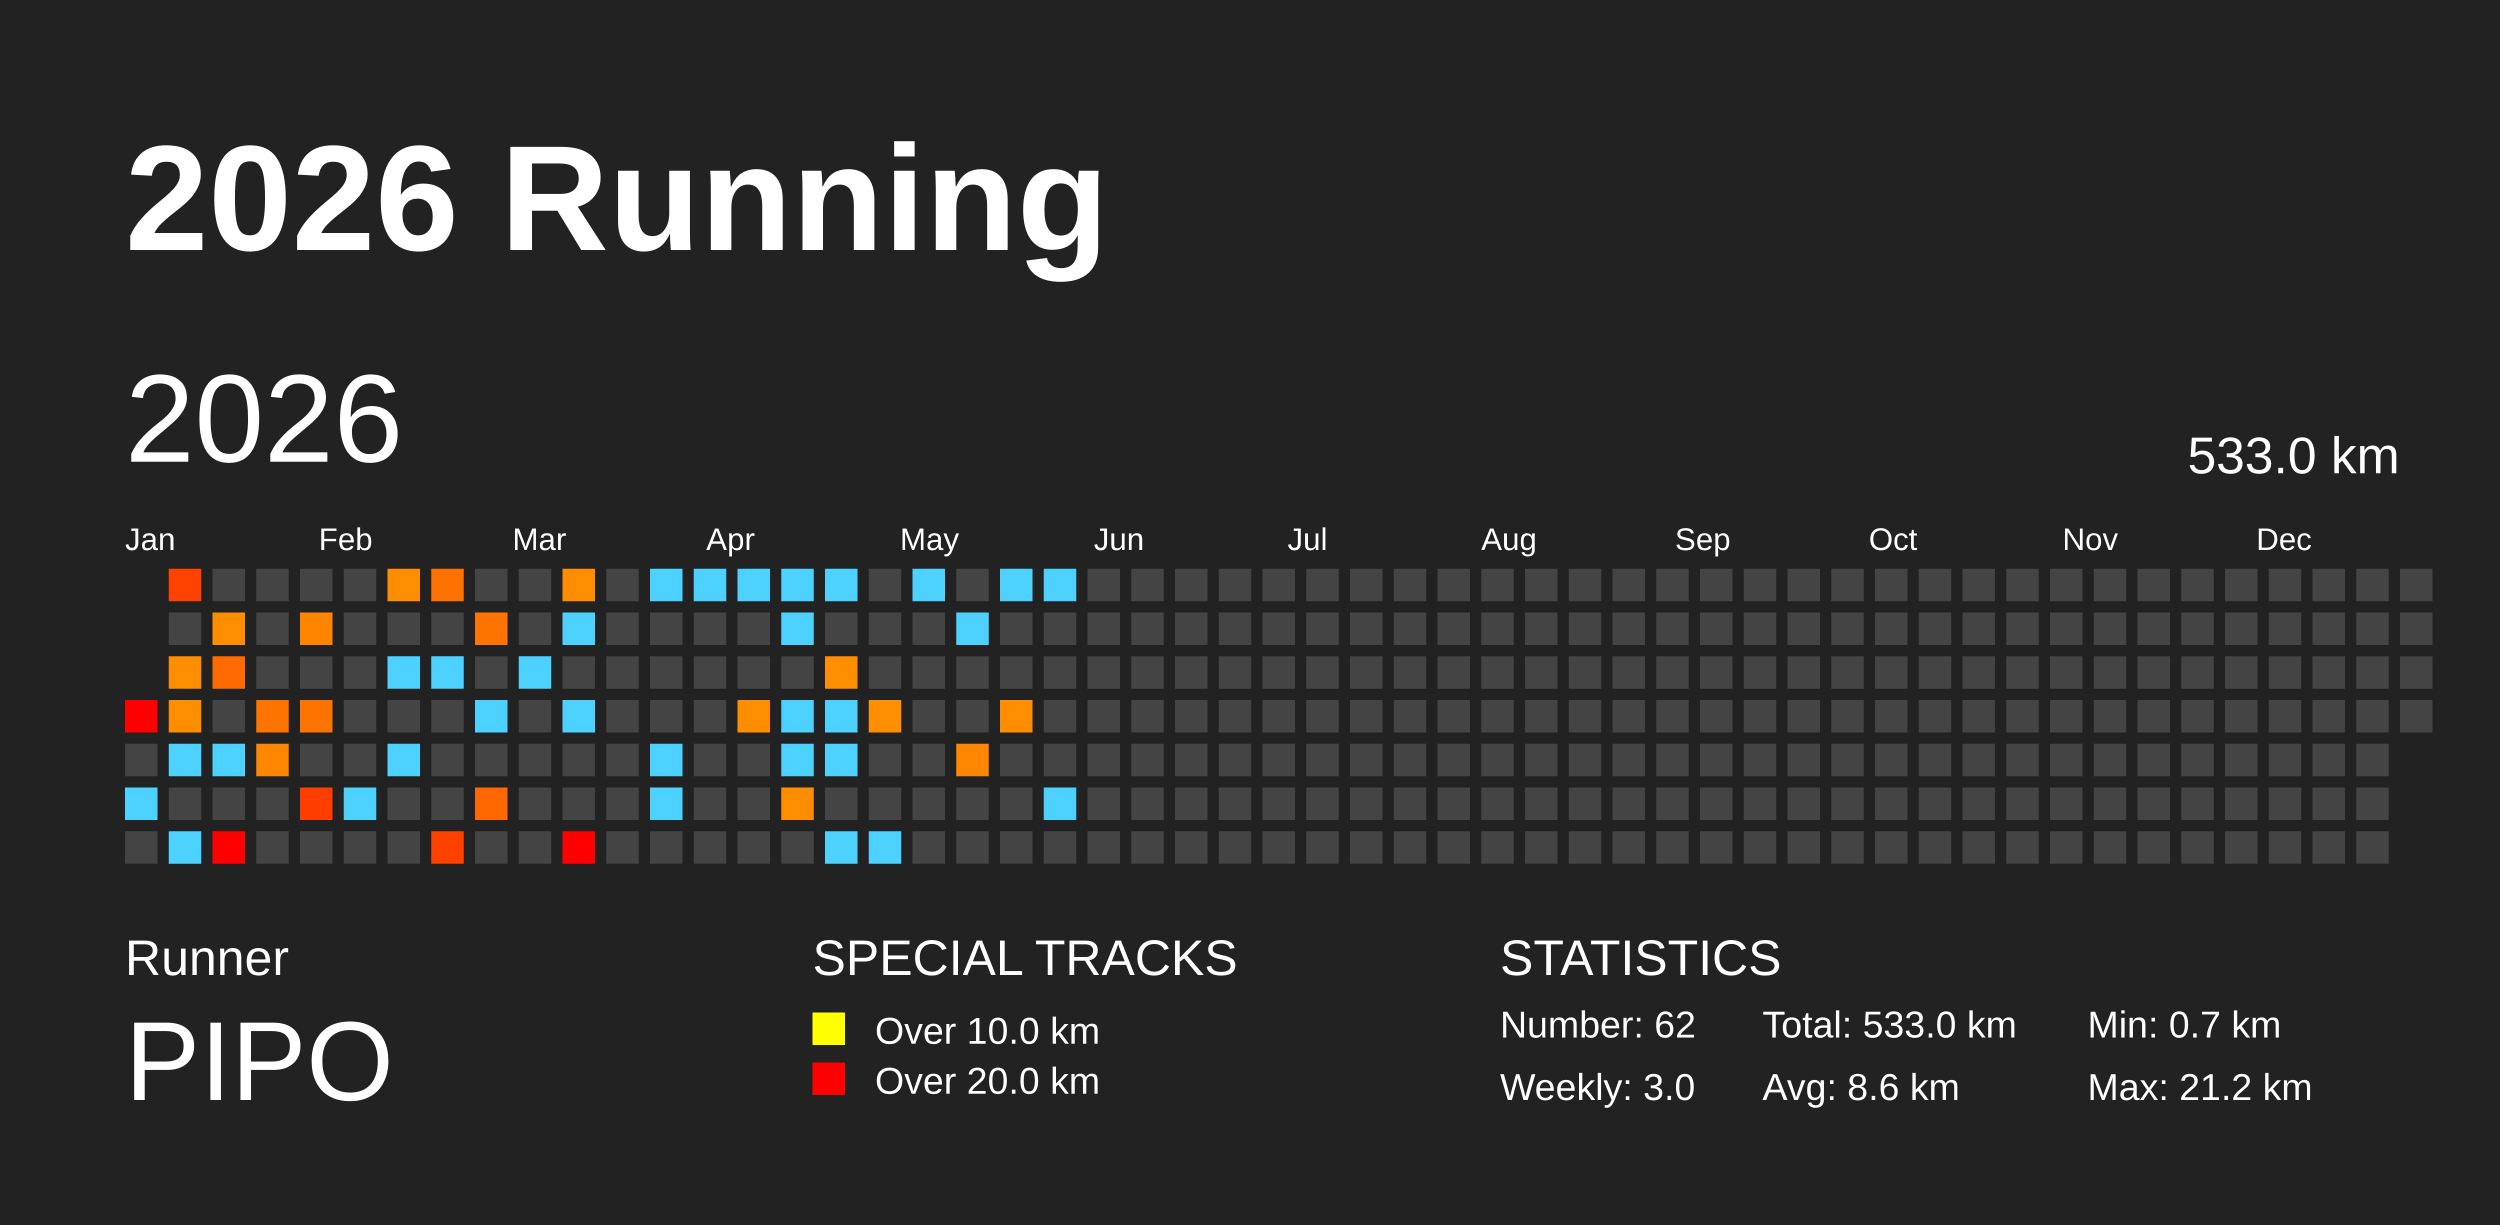
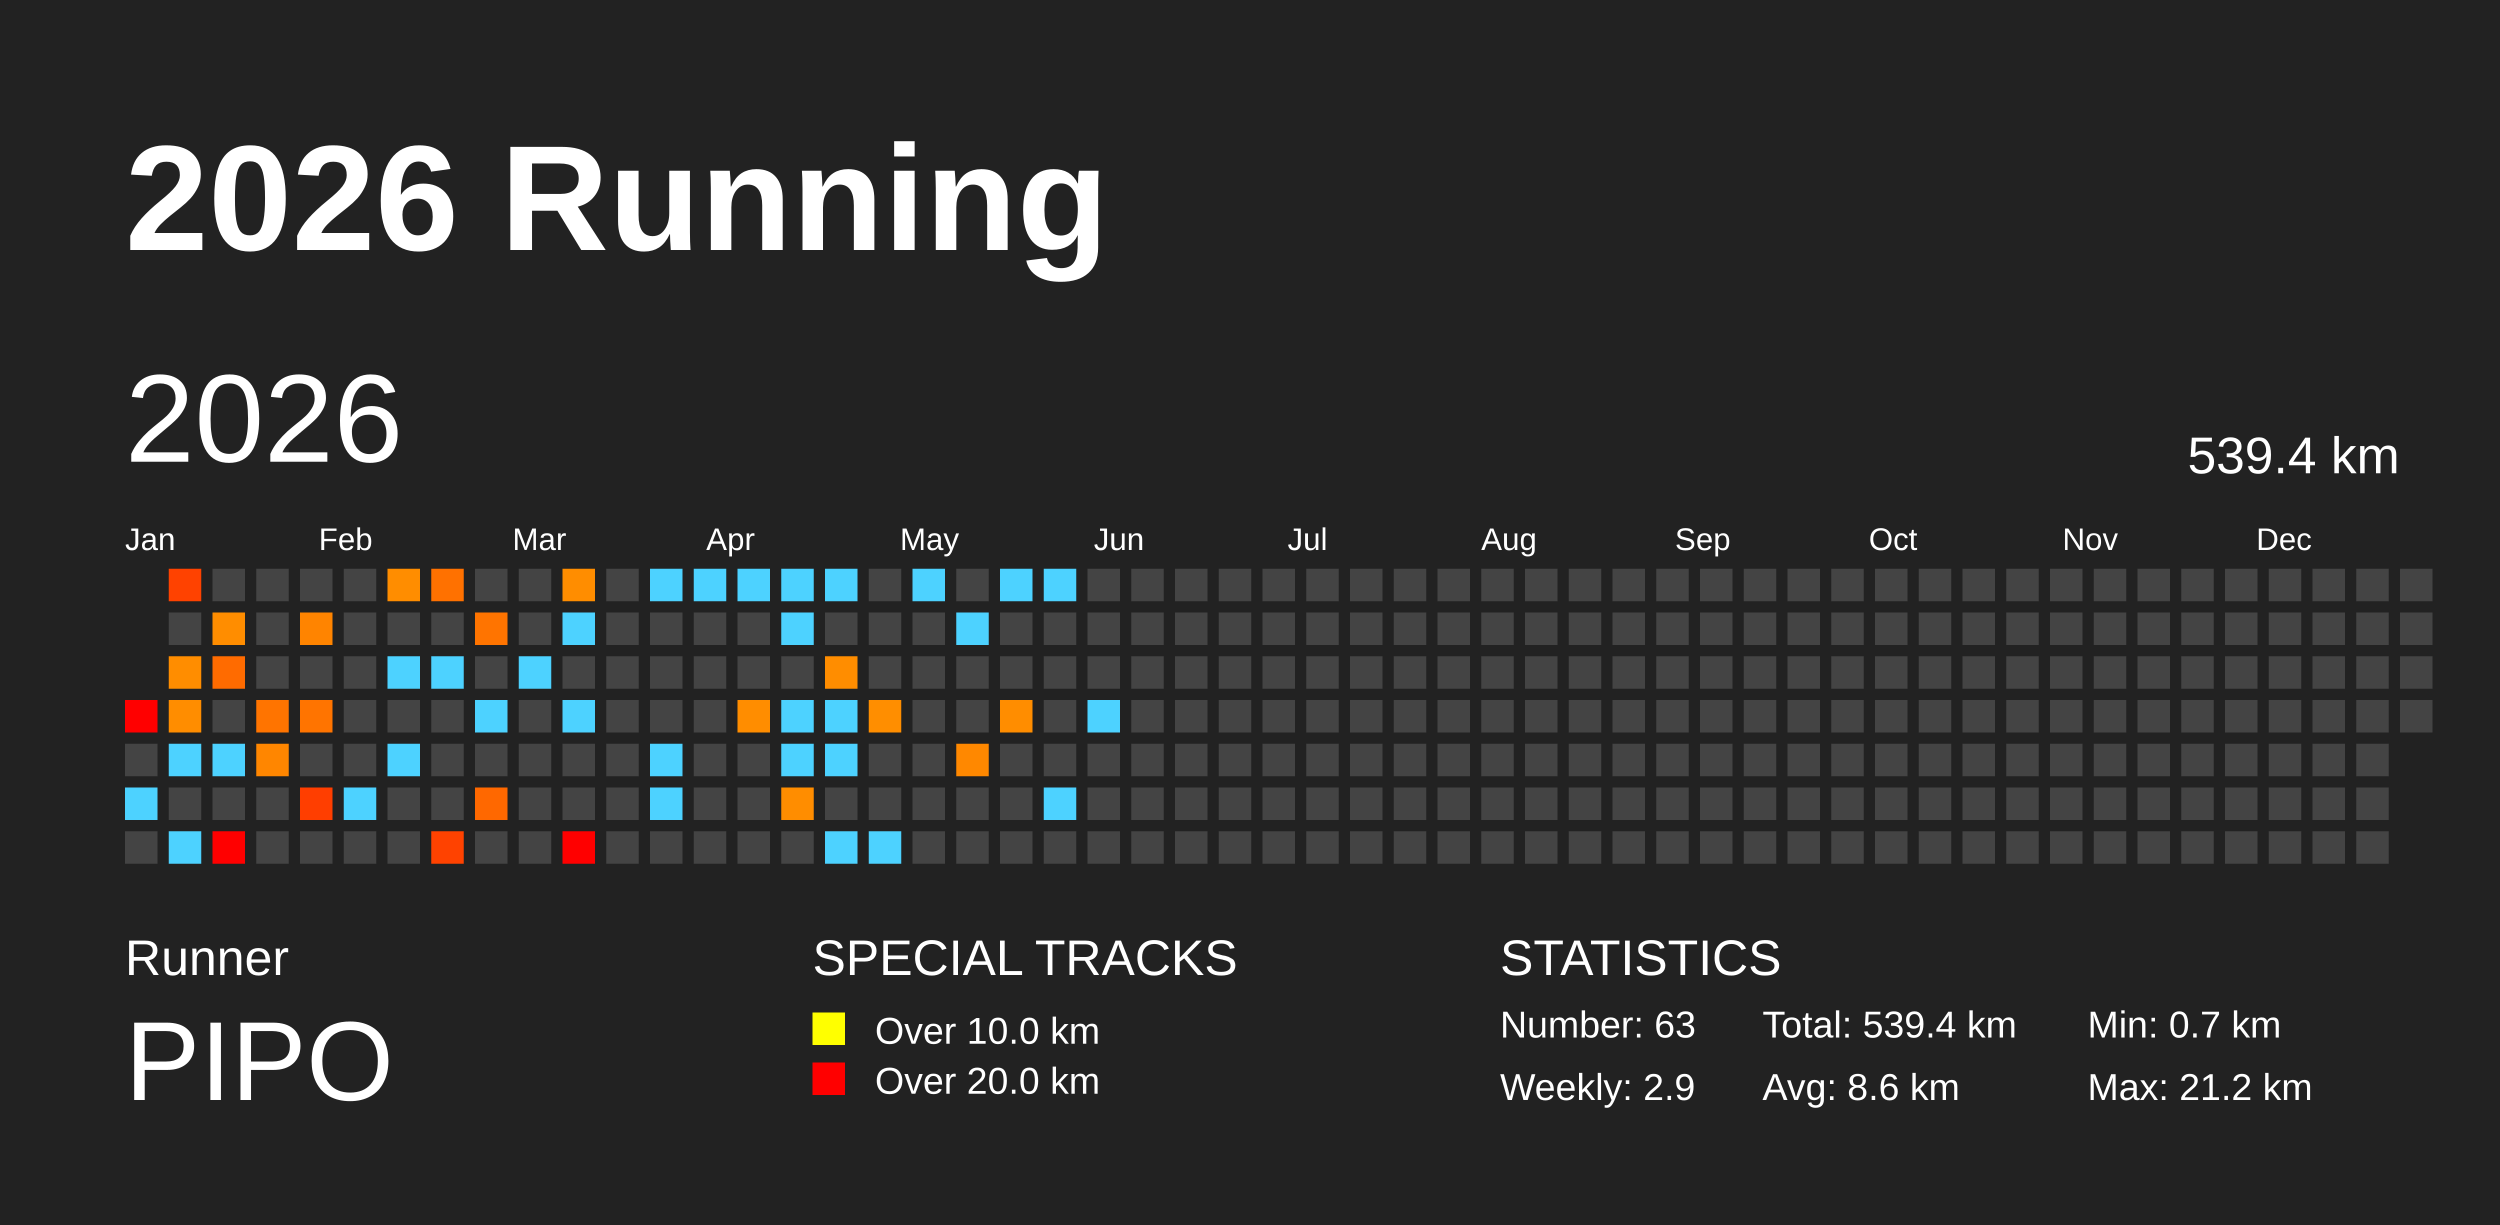
<svg xmlns="http://www.w3.org/2000/svg" baseProfile="full" height="98mm" version="1.1" viewBox="0,0,200,98" width="200mm">
  <defs />
  <rect fill="#222222" height="98" width="200" x="0" y="0" />
  <text fill="#FFFFFF" style="font-size:12px; font-family:Arial; font-weight:bold;" x="10" y="20">2026 Running</text>
  <text fill="#FFFFFF" style="font-size:4px; font-family:Arial" x="10" y="78">Runner</text>
  <text fill="#FFFFFF" style="font-size:9px; font-family:Arial" x="10" y="88">PIPO</text>
  <text fill="#FFFFFF" style="font-size:4px; font-family:Arial" x="65" y="78">SPECIAL TRACKS</text>
  <rect fill="yellow" height="2.6" width="2.6" x="65" y="81" />
  <text fill="#FFFFFF" style="font-size:3px; font-family:Arial" x="70" y="83.5">Over 10.0 km</text>
  <rect fill="red" height="2.6" width="2.6" x="65" y="85" />
  <text fill="#FFFFFF" style="font-size:3px; font-family:Arial" x="70" y="87.5">Over 20.0 km</text>
  <text fill="#FFFFFF" style="font-size:4px; font-family:Arial" x="120" y="78">STATISTICS</text>
-   <text fill="#FFFFFF" style="font-size:3px; font-family:Arial" x="120" y="83">Number: 62</text>
-   <text fill="#FFFFFF" style="font-size:3px; font-family:Arial" x="120" y="88">Weekly: 3.0</text>
-   <text fill="#FFFFFF" style="font-size:3px; font-family:Arial" x="141" y="83">Total: 533.0 km</text>
+   <text fill="#FFFFFF" style="font-size:3px; font-family:Arial" x="120" y="83">Number: 63</text>
+   <text fill="#FFFFFF" style="font-size:3px; font-family:Arial" x="120" y="88">Weekly: 2.9</text>
+   <text fill="#FFFFFF" style="font-size:3px; font-family:Arial" x="141" y="83">Total: 539.4 km</text>
  <text fill="#FFFFFF" style="font-size:3px; font-family:Arial" x="141" y="88">Avg: 8.6 km</text>
  <text fill="#FFFFFF" style="font-size:3px; font-family:Arial" x="167" y="83">Min: 0.7 km</text>
  <text fill="#FFFFFF" style="font-size:3px; font-family:Arial" x="167" y="88">Max: 21.2 km</text>
  <text dominant-baseline="hanging" fill="#FFFFFF" style="font-size:10.0px; font-family:Arial;" x="10" y="30">2026</text>
-   <text dominant-baseline="hanging" fill="#FFFFFF" style="font-size:4.125px; font-family:Arial;" x="175" y="35">533.0 km</text>
+   <text dominant-baseline="hanging" fill="#FFFFFF" style="font-size:4.125px; font-family:Arial;" x="175" y="35">539.4 km</text>
  <text fill="#FFFFFF" style="font-size:2.5px; font-family:Arial" x="10.0" y="44">Jan</text>
  <text fill="#FFFFFF" style="font-size:2.5px; font-family:Arial" x="25.5" y="44">Feb</text>
  <text fill="#FFFFFF" style="font-size:2.5px; font-family:Arial" x="41.0" y="44">Mar</text>
  <text fill="#FFFFFF" style="font-size:2.5px; font-family:Arial" x="56.5" y="44">Apr</text>
  <text fill="#FFFFFF" style="font-size:2.5px; font-family:Arial" x="72.0" y="44">May</text>
  <text fill="#FFFFFF" style="font-size:2.5px; font-family:Arial" x="87.5" y="44">Jun</text>
  <text fill="#FFFFFF" style="font-size:2.5px; font-family:Arial" x="103.0" y="44">Jul</text>
  <text fill="#FFFFFF" style="font-size:2.5px; font-family:Arial" x="118.5" y="44">Aug</text>
  <text fill="#FFFFFF" style="font-size:2.5px; font-family:Arial" x="134.0" y="44">Sep</text>
  <text fill="#FFFFFF" style="font-size:2.5px; font-family:Arial" x="149.5" y="44">Oct</text>
  <text fill="#FFFFFF" style="font-size:2.5px; font-family:Arial" x="165.0" y="44">Nov</text>
  <text fill="#FFFFFF" style="font-size:2.5px; font-family:Arial" x="180.5" y="44">Dec</text>
  <rect fill="red" height="2.6" width="2.6" x="10.0" y="56.0" />
  <rect fill="#444444" height="2.6" width="2.6" x="10.0" y="59.5" />
  <rect fill="#4dd2ff" height="2.6" width="2.6" x="10.0" y="63.0" />
  <rect fill="#444444" height="2.6" width="2.6" x="10.0" y="66.5" />
  <rect fill="#ff4200" height="2.6" width="2.6" x="13.5" y="45.5" />
  <rect fill="#444444" height="2.6" width="2.6" x="13.5" y="49.0" />
  <rect fill="#ff8d00" height="2.6" width="2.6" x="13.5" y="52.5" />
  <rect fill="#ff8d00" height="2.6" width="2.6" x="13.5" y="56.0" />
  <rect fill="#4dd2ff" height="2.6" width="2.6" x="13.5" y="59.5" />
  <rect fill="#444444" height="2.6" width="2.6" x="13.5" y="63.0" />
  <rect fill="#4dd2ff" height="2.6" width="2.6" x="13.5" y="66.5" />
  <rect fill="#444444" height="2.6" width="2.6" x="17.0" y="45.5" />
  <rect fill="#ff8d00" height="2.6" width="2.6" x="17.0" y="49.0" />
  <rect fill="#ff6b00" height="2.6" width="2.6" x="17.0" y="52.5" />
  <rect fill="#444444" height="2.6" width="2.6" x="17.0" y="56.0" />
  <rect fill="#4dd2ff" height="2.6" width="2.6" x="17.0" y="59.5" />
  <rect fill="#444444" height="2.6" width="2.6" x="17.0" y="63.0" />
  <rect fill="red" height="2.6" width="2.6" x="17.0" y="66.5" />
  <rect fill="#444444" height="2.6" width="2.6" x="20.5" y="45.5" />
  <rect fill="#444444" height="2.6" width="2.6" x="20.5" y="49.0" />
  <rect fill="#444444" height="2.6" width="2.6" x="20.5" y="52.5" />
  <rect fill="#ff7400" height="2.6" width="2.6" x="20.5" y="56.0" />
  <rect fill="#ff8600" height="2.6" width="2.6" x="20.5" y="59.5" />
  <rect fill="#444444" height="2.6" width="2.6" x="20.5" y="63.0" />
  <rect fill="#444444" height="2.6" width="2.6" x="20.5" y="66.5" />
  <rect fill="#444444" height="2.6" width="2.6" x="24.0" y="45.5" />
  <rect fill="#ff8400" height="2.6" width="2.6" x="24.0" y="49.0" />
  <rect fill="#444444" height="2.6" width="2.6" x="24.0" y="52.5" />
  <rect fill="#ff7400" height="2.6" width="2.6" x="24.0" y="56.0" />
  <rect fill="#444444" height="2.6" width="2.6" x="24.0" y="59.5" />
  <rect fill="#ff3e00" height="2.6" width="2.6" x="24.0" y="63.0" />
  <rect fill="#444444" height="2.6" width="2.6" x="24.0" y="66.5" />
  <rect fill="#444444" height="2.6" width="2.6" x="27.5" y="45.5" />
  <rect fill="#444444" height="2.6" width="2.6" x="27.5" y="49.0" />
  <rect fill="#444444" height="2.6" width="2.6" x="27.5" y="52.5" />
  <rect fill="#444444" height="2.6" width="2.6" x="27.5" y="56.0" />
  <rect fill="#444444" height="2.6" width="2.6" x="27.5" y="59.5" />
  <rect fill="#4dd2ff" height="2.6" width="2.6" x="27.5" y="63.0" />
  <rect fill="#444444" height="2.6" width="2.6" x="27.5" y="66.5" />
  <rect fill="#ff8d00" height="2.6" width="2.6" x="31.0" y="45.5" />
  <rect fill="#444444" height="2.6" width="2.6" x="31.0" y="49.0" />
  <rect fill="#4dd2ff" height="2.6" width="2.6" x="31.0" y="52.5" />
  <rect fill="#444444" height="2.6" width="2.6" x="31.0" y="56.0" />
  <rect fill="#4dd2ff" height="2.6" width="2.6" x="31.0" y="59.5" />
  <rect fill="#444444" height="2.6" width="2.6" x="31.0" y="63.0" />
  <rect fill="#444444" height="2.6" width="2.6" x="31.0" y="66.5" />
  <rect fill="#ff7100" height="2.6" width="2.6" x="34.5" y="45.5" />
  <rect fill="#444444" height="2.6" width="2.6" x="34.5" y="49.0" />
  <rect fill="#4dd2ff" height="2.6" width="2.6" x="34.5" y="52.5" />
  <rect fill="#444444" height="2.6" width="2.6" x="34.5" y="56.0" />
  <rect fill="#444444" height="2.6" width="2.6" x="34.5" y="59.5" />
  <rect fill="#444444" height="2.6" width="2.6" x="34.5" y="63.0" />
  <rect fill="#ff4200" height="2.6" width="2.6" x="34.5" y="66.5" />
  <rect fill="#444444" height="2.6" width="2.6" x="38.0" y="45.5" />
  <rect fill="#ff7400" height="2.6" width="2.6" x="38.0" y="49.0" />
  <rect fill="#444444" height="2.6" width="2.6" x="38.0" y="52.5" />
  <rect fill="#4dd2ff" height="2.6" width="2.6" x="38.0" y="56.0" />
  <rect fill="#444444" height="2.6" width="2.6" x="38.0" y="59.5" />
  <rect fill="#ff6800" height="2.6" width="2.6" x="38.0" y="63.0" />
  <rect fill="#444444" height="2.6" width="2.6" x="38.0" y="66.5" />
  <rect fill="#444444" height="2.6" width="2.6" x="41.5" y="45.5" />
  <rect fill="#444444" height="2.6" width="2.6" x="41.5" y="49.0" />
  <rect fill="#4dd2ff" height="2.6" width="2.6" x="41.5" y="52.5" />
  <rect fill="#444444" height="2.6" width="2.6" x="41.5" y="56.0" />
  <rect fill="#444444" height="2.6" width="2.6" x="41.5" y="59.5" />
  <rect fill="#444444" height="2.6" width="2.6" x="41.5" y="63.0" />
  <rect fill="#444444" height="2.6" width="2.6" x="41.5" y="66.5" />
  <rect fill="#ff8d00" height="2.6" width="2.6" x="45.0" y="45.5" />
  <rect fill="#4dd2ff" height="2.6" width="2.6" x="45.0" y="49.0" />
  <rect fill="#444444" height="2.6" width="2.6" x="45.0" y="52.5" />
  <rect fill="#4dd2ff" height="2.6" width="2.6" x="45.0" y="56.0" />
  <rect fill="#444444" height="2.6" width="2.6" x="45.0" y="59.5" />
  <rect fill="#444444" height="2.6" width="2.6" x="45.0" y="63.0" />
  <rect fill="red" height="2.6" width="2.6" x="45.0" y="66.5" />
  <rect fill="#444444" height="2.6" width="2.6" x="48.5" y="45.5" />
  <rect fill="#444444" height="2.6" width="2.6" x="48.5" y="49.0" />
  <rect fill="#444444" height="2.6" width="2.6" x="48.5" y="52.5" />
  <rect fill="#444444" height="2.6" width="2.6" x="48.5" y="56.0" />
  <rect fill="#444444" height="2.6" width="2.6" x="48.5" y="59.5" />
  <rect fill="#444444" height="2.6" width="2.6" x="48.5" y="63.0" />
  <rect fill="#444444" height="2.6" width="2.6" x="48.5" y="66.5" />
  <rect fill="#4dd2ff" height="2.6" width="2.6" x="52.0" y="45.5" />
  <rect fill="#444444" height="2.6" width="2.6" x="52.0" y="49.0" />
  <rect fill="#444444" height="2.6" width="2.6" x="52.0" y="52.5" />
  <rect fill="#444444" height="2.6" width="2.6" x="52.0" y="56.0" />
  <rect fill="#4dd2ff" height="2.6" width="2.6" x="52.0" y="59.5" />
  <rect fill="#4dd2ff" height="2.6" width="2.6" x="52.0" y="63.0" />
  <rect fill="#444444" height="2.6" width="2.6" x="52.0" y="66.5" />
  <rect fill="#4dd2ff" height="2.6" width="2.6" x="55.5" y="45.5" />
  <rect fill="#444444" height="2.6" width="2.6" x="55.5" y="49.0" />
  <rect fill="#444444" height="2.6" width="2.6" x="55.5" y="52.5" />
  <rect fill="#444444" height="2.6" width="2.6" x="55.5" y="56.0" />
  <rect fill="#444444" height="2.6" width="2.6" x="55.5" y="59.5" />
  <rect fill="#444444" height="2.6" width="2.6" x="55.5" y="63.0" />
  <rect fill="#444444" height="2.6" width="2.6" x="55.5" y="66.5" />
  <rect fill="#4dd2ff" height="2.6" width="2.6" x="59.0" y="45.5" />
  <rect fill="#444444" height="2.6" width="2.6" x="59.0" y="49.0" />
  <rect fill="#444444" height="2.6" width="2.6" x="59.0" y="52.5" />
  <rect fill="#ff8d00" height="2.6" width="2.6" x="59.0" y="56.0" />
  <rect fill="#444444" height="2.6" width="2.6" x="59.0" y="59.5" />
  <rect fill="#444444" height="2.6" width="2.6" x="59.0" y="63.0" />
  <rect fill="#444444" height="2.6" width="2.6" x="59.0" y="66.5" />
  <rect fill="#4dd2ff" height="2.6" width="2.6" x="62.5" y="45.5" />
  <rect fill="#4dd2ff" height="2.6" width="2.6" x="62.5" y="49.0" />
  <rect fill="#444444" height="2.6" width="2.6" x="62.5" y="52.5" />
  <rect fill="#4dd2ff" height="2.6" width="2.6" x="62.5" y="56.0" />
  <rect fill="#4dd2ff" height="2.6" width="2.6" x="62.5" y="59.5" />
  <rect fill="#ff8d00" height="2.6" width="2.6" x="62.5" y="63.0" />
  <rect fill="#444444" height="2.6" width="2.6" x="62.5" y="66.5" />
  <rect fill="#4dd2ff" height="2.6" width="2.6" x="66.0" y="45.5" />
  <rect fill="#444444" height="2.6" width="2.6" x="66.0" y="49.0" />
  <rect fill="#ff8d00" height="2.6" width="2.6" x="66.0" y="52.5" />
  <rect fill="#4dd2ff" height="2.6" width="2.6" x="66.0" y="56.0" />
  <rect fill="#4dd2ff" height="2.6" width="2.6" x="66.0" y="59.5" />
  <rect fill="#444444" height="2.6" width="2.6" x="66.0" y="63.0" />
  <rect fill="#4dd2ff" height="2.6" width="2.6" x="66.0" y="66.5" />
  <rect fill="#444444" height="2.6" width="2.6" x="69.5" y="45.5" />
  <rect fill="#444444" height="2.6" width="2.6" x="69.5" y="49.0" />
  <rect fill="#444444" height="2.6" width="2.6" x="69.5" y="52.5" />
  <rect fill="#ff8e00" height="2.6" width="2.6" x="69.5" y="56.0" />
  <rect fill="#444444" height="2.6" width="2.6" x="69.5" y="59.5" />
  <rect fill="#444444" height="2.6" width="2.6" x="69.5" y="63.0" />
  <rect fill="#4dd2ff" height="2.6" width="2.6" x="69.5" y="66.5" />
  <rect fill="#4dd2ff" height="2.6" width="2.6" x="73.0" y="45.5" />
  <rect fill="#444444" height="2.6" width="2.6" x="73.0" y="49.0" />
  <rect fill="#444444" height="2.6" width="2.6" x="73.0" y="52.5" />
  <rect fill="#444444" height="2.6" width="2.6" x="73.0" y="56.0" />
  <rect fill="#444444" height="2.6" width="2.6" x="73.0" y="59.5" />
  <rect fill="#444444" height="2.6" width="2.6" x="73.0" y="63.0" />
  <rect fill="#444444" height="2.6" width="2.6" x="73.0" y="66.5" />
  <rect fill="#444444" height="2.6" width="2.6" x="76.5" y="45.5" />
  <rect fill="#4dd2ff" height="2.6" width="2.6" x="76.5" y="49.0" />
  <rect fill="#444444" height="2.6" width="2.6" x="76.5" y="52.5" />
  <rect fill="#444444" height="2.6" width="2.6" x="76.5" y="56.0" />
  <rect fill="#ff8800" height="2.6" width="2.6" x="76.5" y="59.5" />
  <rect fill="#444444" height="2.6" width="2.6" x="76.5" y="63.0" />
  <rect fill="#444444" height="2.6" width="2.6" x="76.5" y="66.5" />
  <rect fill="#4dd2ff" height="2.6" width="2.6" x="80.0" y="45.5" />
  <rect fill="#444444" height="2.6" width="2.6" x="80.0" y="49.0" />
  <rect fill="#444444" height="2.6" width="2.6" x="80.0" y="52.5" />
  <rect fill="#ff8d00" height="2.6" width="2.6" x="80.0" y="56.0" />
  <rect fill="#444444" height="2.6" width="2.6" x="80.0" y="59.5" />
  <rect fill="#444444" height="2.6" width="2.6" x="80.0" y="63.0" />
  <rect fill="#444444" height="2.6" width="2.6" x="80.0" y="66.5" />
  <rect fill="#4dd2ff" height="2.6" width="2.6" x="83.5" y="45.5" />
  <rect fill="#444444" height="2.6" width="2.6" x="83.5" y="49.0" />
  <rect fill="#444444" height="2.6" width="2.6" x="83.5" y="52.5" />
  <rect fill="#444444" height="2.6" width="2.6" x="83.5" y="56.0" />
  <rect fill="#444444" height="2.6" width="2.6" x="83.5" y="59.5" />
  <rect fill="#4dd2ff" height="2.6" width="2.6" x="83.5" y="63.0" />
  <rect fill="#444444" height="2.6" width="2.6" x="83.5" y="66.5" />
  <rect fill="#444444" height="2.6" width="2.6" x="87.0" y="45.5" />
  <rect fill="#444444" height="2.6" width="2.6" x="87.0" y="49.0" />
  <rect fill="#444444" height="2.6" width="2.6" x="87.0" y="52.5" />
-   <rect fill="#444444" height="2.6" width="2.6" x="87.0" y="56.0" />
+   <rect fill="#4dd2ff" height="2.6" width="2.6" x="87.0" y="56.0" />
  <rect fill="#444444" height="2.6" width="2.6" x="87.0" y="59.5" />
  <rect fill="#444444" height="2.6" width="2.6" x="87.0" y="63.0" />
  <rect fill="#444444" height="2.6" width="2.6" x="87.0" y="66.5" />
  <rect fill="#444444" height="2.6" width="2.6" x="90.5" y="45.5" />
  <rect fill="#444444" height="2.6" width="2.6" x="90.5" y="49.0" />
  <rect fill="#444444" height="2.6" width="2.6" x="90.5" y="52.5" />
  <rect fill="#444444" height="2.6" width="2.6" x="90.5" y="56.0" />
  <rect fill="#444444" height="2.6" width="2.6" x="90.5" y="59.5" />
  <rect fill="#444444" height="2.6" width="2.6" x="90.5" y="63.0" />
  <rect fill="#444444" height="2.6" width="2.6" x="90.5" y="66.5" />
  <rect fill="#444444" height="2.6" width="2.6" x="94.0" y="45.5" />
  <rect fill="#444444" height="2.6" width="2.6" x="94.0" y="49.0" />
  <rect fill="#444444" height="2.6" width="2.6" x="94.0" y="52.5" />
  <rect fill="#444444" height="2.6" width="2.6" x="94.0" y="56.0" />
  <rect fill="#444444" height="2.6" width="2.6" x="94.0" y="59.5" />
  <rect fill="#444444" height="2.6" width="2.6" x="94.0" y="63.0" />
  <rect fill="#444444" height="2.6" width="2.6" x="94.0" y="66.5" />
  <rect fill="#444444" height="2.6" width="2.6" x="97.5" y="45.5" />
  <rect fill="#444444" height="2.6" width="2.6" x="97.5" y="49.0" />
  <rect fill="#444444" height="2.6" width="2.6" x="97.5" y="52.5" />
  <rect fill="#444444" height="2.6" width="2.6" x="97.5" y="56.0" />
  <rect fill="#444444" height="2.6" width="2.6" x="97.5" y="59.5" />
  <rect fill="#444444" height="2.6" width="2.6" x="97.5" y="63.0" />
  <rect fill="#444444" height="2.6" width="2.6" x="97.5" y="66.5" />
  <rect fill="#444444" height="2.6" width="2.6" x="101.0" y="45.5" />
  <rect fill="#444444" height="2.6" width="2.6" x="101.0" y="49.0" />
  <rect fill="#444444" height="2.6" width="2.6" x="101.0" y="52.5" />
  <rect fill="#444444" height="2.6" width="2.6" x="101.0" y="56.0" />
  <rect fill="#444444" height="2.6" width="2.6" x="101.0" y="59.5" />
  <rect fill="#444444" height="2.6" width="2.6" x="101.0" y="63.0" />
  <rect fill="#444444" height="2.6" width="2.6" x="101.0" y="66.5" />
  <rect fill="#444444" height="2.6" width="2.6" x="104.5" y="45.5" />
  <rect fill="#444444" height="2.6" width="2.6" x="104.5" y="49.0" />
  <rect fill="#444444" height="2.6" width="2.6" x="104.5" y="52.5" />
  <rect fill="#444444" height="2.6" width="2.6" x="104.5" y="56.0" />
  <rect fill="#444444" height="2.6" width="2.6" x="104.5" y="59.5" />
  <rect fill="#444444" height="2.6" width="2.6" x="104.5" y="63.0" />
  <rect fill="#444444" height="2.6" width="2.6" x="104.5" y="66.5" />
  <rect fill="#444444" height="2.6" width="2.6" x="108.0" y="45.5" />
  <rect fill="#444444" height="2.6" width="2.6" x="108.0" y="49.0" />
  <rect fill="#444444" height="2.6" width="2.6" x="108.0" y="52.5" />
  <rect fill="#444444" height="2.6" width="2.6" x="108.0" y="56.0" />
  <rect fill="#444444" height="2.6" width="2.6" x="108.0" y="59.5" />
  <rect fill="#444444" height="2.6" width="2.6" x="108.0" y="63.0" />
  <rect fill="#444444" height="2.6" width="2.6" x="108.0" y="66.5" />
  <rect fill="#444444" height="2.6" width="2.6" x="111.5" y="45.5" />
  <rect fill="#444444" height="2.6" width="2.6" x="111.5" y="49.0" />
  <rect fill="#444444" height="2.6" width="2.6" x="111.5" y="52.5" />
  <rect fill="#444444" height="2.6" width="2.6" x="111.5" y="56.0" />
  <rect fill="#444444" height="2.6" width="2.6" x="111.5" y="59.5" />
  <rect fill="#444444" height="2.6" width="2.6" x="111.5" y="63.0" />
  <rect fill="#444444" height="2.6" width="2.6" x="111.5" y="66.5" />
  <rect fill="#444444" height="2.6" width="2.6" x="115.0" y="45.5" />
  <rect fill="#444444" height="2.6" width="2.6" x="115.0" y="49.0" />
  <rect fill="#444444" height="2.6" width="2.6" x="115.0" y="52.5" />
  <rect fill="#444444" height="2.6" width="2.6" x="115.0" y="56.0" />
  <rect fill="#444444" height="2.6" width="2.6" x="115.0" y="59.5" />
  <rect fill="#444444" height="2.6" width="2.6" x="115.0" y="63.0" />
  <rect fill="#444444" height="2.6" width="2.6" x="115.0" y="66.5" />
  <rect fill="#444444" height="2.6" width="2.6" x="118.5" y="45.5" />
  <rect fill="#444444" height="2.6" width="2.6" x="118.5" y="49.0" />
  <rect fill="#444444" height="2.6" width="2.6" x="118.5" y="52.5" />
  <rect fill="#444444" height="2.6" width="2.6" x="118.5" y="56.0" />
  <rect fill="#444444" height="2.6" width="2.6" x="118.5" y="59.5" />
  <rect fill="#444444" height="2.6" width="2.6" x="118.5" y="63.0" />
  <rect fill="#444444" height="2.6" width="2.6" x="118.5" y="66.5" />
  <rect fill="#444444" height="2.6" width="2.6" x="122.0" y="45.5" />
  <rect fill="#444444" height="2.6" width="2.6" x="122.0" y="49.0" />
  <rect fill="#444444" height="2.6" width="2.6" x="122.0" y="52.5" />
  <rect fill="#444444" height="2.6" width="2.6" x="122.0" y="56.0" />
  <rect fill="#444444" height="2.6" width="2.6" x="122.0" y="59.5" />
  <rect fill="#444444" height="2.6" width="2.6" x="122.0" y="63.0" />
  <rect fill="#444444" height="2.6" width="2.6" x="122.0" y="66.5" />
  <rect fill="#444444" height="2.6" width="2.6" x="125.5" y="45.5" />
  <rect fill="#444444" height="2.6" width="2.6" x="125.5" y="49.0" />
  <rect fill="#444444" height="2.6" width="2.6" x="125.5" y="52.5" />
  <rect fill="#444444" height="2.6" width="2.6" x="125.5" y="56.0" />
  <rect fill="#444444" height="2.6" width="2.6" x="125.5" y="59.5" />
  <rect fill="#444444" height="2.6" width="2.6" x="125.5" y="63.0" />
  <rect fill="#444444" height="2.6" width="2.6" x="125.5" y="66.5" />
  <rect fill="#444444" height="2.6" width="2.6" x="129.0" y="45.5" />
  <rect fill="#444444" height="2.6" width="2.6" x="129.0" y="49.0" />
  <rect fill="#444444" height="2.6" width="2.6" x="129.0" y="52.5" />
  <rect fill="#444444" height="2.6" width="2.6" x="129.0" y="56.0" />
  <rect fill="#444444" height="2.6" width="2.6" x="129.0" y="59.5" />
  <rect fill="#444444" height="2.6" width="2.6" x="129.0" y="63.0" />
  <rect fill="#444444" height="2.6" width="2.6" x="129.0" y="66.5" />
  <rect fill="#444444" height="2.6" width="2.6" x="132.5" y="45.5" />
  <rect fill="#444444" height="2.6" width="2.6" x="132.5" y="49.0" />
  <rect fill="#444444" height="2.6" width="2.6" x="132.5" y="52.5" />
  <rect fill="#444444" height="2.6" width="2.6" x="132.5" y="56.0" />
  <rect fill="#444444" height="2.6" width="2.6" x="132.5" y="59.5" />
  <rect fill="#444444" height="2.6" width="2.6" x="132.5" y="63.0" />
  <rect fill="#444444" height="2.6" width="2.6" x="132.5" y="66.5" />
  <rect fill="#444444" height="2.6" width="2.6" x="136.0" y="45.5" />
  <rect fill="#444444" height="2.6" width="2.6" x="136.0" y="49.0" />
  <rect fill="#444444" height="2.6" width="2.6" x="136.0" y="52.5" />
  <rect fill="#444444" height="2.6" width="2.6" x="136.0" y="56.0" />
  <rect fill="#444444" height="2.6" width="2.6" x="136.0" y="59.5" />
  <rect fill="#444444" height="2.6" width="2.6" x="136.0" y="63.0" />
  <rect fill="#444444" height="2.6" width="2.6" x="136.0" y="66.5" />
  <rect fill="#444444" height="2.6" width="2.6" x="139.5" y="45.5" />
  <rect fill="#444444" height="2.6" width="2.6" x="139.5" y="49.0" />
  <rect fill="#444444" height="2.6" width="2.6" x="139.5" y="52.5" />
  <rect fill="#444444" height="2.6" width="2.6" x="139.5" y="56.0" />
  <rect fill="#444444" height="2.6" width="2.6" x="139.5" y="59.5" />
  <rect fill="#444444" height="2.6" width="2.6" x="139.5" y="63.0" />
  <rect fill="#444444" height="2.6" width="2.6" x="139.5" y="66.5" />
  <rect fill="#444444" height="2.6" width="2.6" x="143.0" y="45.5" />
  <rect fill="#444444" height="2.6" width="2.6" x="143.0" y="49.0" />
  <rect fill="#444444" height="2.6" width="2.6" x="143.0" y="52.5" />
  <rect fill="#444444" height="2.6" width="2.6" x="143.0" y="56.0" />
  <rect fill="#444444" height="2.6" width="2.6" x="143.0" y="59.5" />
  <rect fill="#444444" height="2.6" width="2.6" x="143.0" y="63.0" />
  <rect fill="#444444" height="2.6" width="2.6" x="143.0" y="66.5" />
  <rect fill="#444444" height="2.6" width="2.6" x="146.5" y="45.5" />
  <rect fill="#444444" height="2.6" width="2.6" x="146.5" y="49.0" />
  <rect fill="#444444" height="2.6" width="2.6" x="146.5" y="52.5" />
  <rect fill="#444444" height="2.6" width="2.6" x="146.5" y="56.0" />
  <rect fill="#444444" height="2.6" width="2.6" x="146.5" y="59.5" />
  <rect fill="#444444" height="2.6" width="2.6" x="146.5" y="63.0" />
  <rect fill="#444444" height="2.6" width="2.6" x="146.5" y="66.5" />
  <rect fill="#444444" height="2.6" width="2.6" x="150.0" y="45.5" />
  <rect fill="#444444" height="2.6" width="2.6" x="150.0" y="49.0" />
  <rect fill="#444444" height="2.6" width="2.6" x="150.0" y="52.5" />
  <rect fill="#444444" height="2.6" width="2.6" x="150.0" y="56.0" />
  <rect fill="#444444" height="2.6" width="2.6" x="150.0" y="59.5" />
  <rect fill="#444444" height="2.6" width="2.6" x="150.0" y="63.0" />
  <rect fill="#444444" height="2.6" width="2.6" x="150.0" y="66.5" />
  <rect fill="#444444" height="2.6" width="2.6" x="153.5" y="45.5" />
  <rect fill="#444444" height="2.6" width="2.6" x="153.5" y="49.0" />
  <rect fill="#444444" height="2.6" width="2.6" x="153.5" y="52.5" />
  <rect fill="#444444" height="2.6" width="2.6" x="153.5" y="56.0" />
  <rect fill="#444444" height="2.6" width="2.6" x="153.5" y="59.5" />
  <rect fill="#444444" height="2.6" width="2.6" x="153.5" y="63.0" />
  <rect fill="#444444" height="2.6" width="2.6" x="153.5" y="66.5" />
  <rect fill="#444444" height="2.6" width="2.6" x="157.0" y="45.5" />
  <rect fill="#444444" height="2.6" width="2.6" x="157.0" y="49.0" />
  <rect fill="#444444" height="2.6" width="2.6" x="157.0" y="52.5" />
  <rect fill="#444444" height="2.6" width="2.6" x="157.0" y="56.0" />
  <rect fill="#444444" height="2.6" width="2.6" x="157.0" y="59.5" />
  <rect fill="#444444" height="2.6" width="2.6" x="157.0" y="63.0" />
  <rect fill="#444444" height="2.6" width="2.6" x="157.0" y="66.5" />
  <rect fill="#444444" height="2.6" width="2.6" x="160.5" y="45.5" />
  <rect fill="#444444" height="2.6" width="2.6" x="160.5" y="49.0" />
  <rect fill="#444444" height="2.6" width="2.6" x="160.5" y="52.5" />
  <rect fill="#444444" height="2.6" width="2.6" x="160.5" y="56.0" />
  <rect fill="#444444" height="2.6" width="2.6" x="160.5" y="59.5" />
  <rect fill="#444444" height="2.6" width="2.6" x="160.5" y="63.0" />
  <rect fill="#444444" height="2.6" width="2.6" x="160.5" y="66.5" />
  <rect fill="#444444" height="2.6" width="2.6" x="164.0" y="45.5" />
  <rect fill="#444444" height="2.6" width="2.6" x="164.0" y="49.0" />
  <rect fill="#444444" height="2.6" width="2.6" x="164.0" y="52.5" />
  <rect fill="#444444" height="2.6" width="2.6" x="164.0" y="56.0" />
  <rect fill="#444444" height="2.6" width="2.6" x="164.0" y="59.5" />
  <rect fill="#444444" height="2.6" width="2.6" x="164.0" y="63.0" />
  <rect fill="#444444" height="2.6" width="2.6" x="164.0" y="66.5" />
  <rect fill="#444444" height="2.6" width="2.6" x="167.5" y="45.5" />
  <rect fill="#444444" height="2.6" width="2.6" x="167.5" y="49.0" />
  <rect fill="#444444" height="2.6" width="2.6" x="167.5" y="52.5" />
  <rect fill="#444444" height="2.6" width="2.6" x="167.5" y="56.0" />
  <rect fill="#444444" height="2.6" width="2.6" x="167.5" y="59.5" />
  <rect fill="#444444" height="2.6" width="2.6" x="167.5" y="63.0" />
  <rect fill="#444444" height="2.6" width="2.6" x="167.5" y="66.5" />
  <rect fill="#444444" height="2.6" width="2.6" x="171.0" y="45.5" />
  <rect fill="#444444" height="2.6" width="2.6" x="171.0" y="49.0" />
  <rect fill="#444444" height="2.6" width="2.6" x="171.0" y="52.5" />
  <rect fill="#444444" height="2.6" width="2.6" x="171.0" y="56.0" />
  <rect fill="#444444" height="2.6" width="2.6" x="171.0" y="59.5" />
  <rect fill="#444444" height="2.6" width="2.6" x="171.0" y="63.0" />
  <rect fill="#444444" height="2.6" width="2.6" x="171.0" y="66.5" />
  <rect fill="#444444" height="2.6" width="2.6" x="174.5" y="45.5" />
  <rect fill="#444444" height="2.6" width="2.6" x="174.5" y="49.0" />
  <rect fill="#444444" height="2.6" width="2.6" x="174.5" y="52.5" />
  <rect fill="#444444" height="2.6" width="2.6" x="174.5" y="56.0" />
  <rect fill="#444444" height="2.6" width="2.6" x="174.5" y="59.5" />
  <rect fill="#444444" height="2.6" width="2.6" x="174.5" y="63.0" />
  <rect fill="#444444" height="2.6" width="2.6" x="174.5" y="66.5" />
  <rect fill="#444444" height="2.6" width="2.6" x="178.0" y="45.5" />
  <rect fill="#444444" height="2.6" width="2.6" x="178.0" y="49.0" />
  <rect fill="#444444" height="2.6" width="2.6" x="178.0" y="52.5" />
  <rect fill="#444444" height="2.6" width="2.6" x="178.0" y="56.0" />
  <rect fill="#444444" height="2.6" width="2.6" x="178.0" y="59.5" />
  <rect fill="#444444" height="2.6" width="2.6" x="178.0" y="63.0" />
  <rect fill="#444444" height="2.6" width="2.6" x="178.0" y="66.5" />
  <rect fill="#444444" height="2.6" width="2.6" x="181.5" y="45.5" />
  <rect fill="#444444" height="2.6" width="2.6" x="181.5" y="49.0" />
  <rect fill="#444444" height="2.6" width="2.6" x="181.5" y="52.5" />
  <rect fill="#444444" height="2.6" width="2.6" x="181.5" y="56.0" />
  <rect fill="#444444" height="2.6" width="2.6" x="181.5" y="59.5" />
  <rect fill="#444444" height="2.6" width="2.6" x="181.5" y="63.0" />
  <rect fill="#444444" height="2.6" width="2.6" x="181.5" y="66.5" />
  <rect fill="#444444" height="2.6" width="2.6" x="185.0" y="45.5" />
  <rect fill="#444444" height="2.6" width="2.6" x="185.0" y="49.0" />
  <rect fill="#444444" height="2.6" width="2.6" x="185.0" y="52.5" />
  <rect fill="#444444" height="2.6" width="2.6" x="185.0" y="56.0" />
  <rect fill="#444444" height="2.6" width="2.6" x="185.0" y="59.5" />
  <rect fill="#444444" height="2.6" width="2.6" x="185.0" y="63.0" />
  <rect fill="#444444" height="2.6" width="2.6" x="185.0" y="66.5" />
  <rect fill="#444444" height="2.6" width="2.6" x="188.5" y="45.5" />
  <rect fill="#444444" height="2.6" width="2.6" x="188.5" y="49.0" />
  <rect fill="#444444" height="2.6" width="2.6" x="188.5" y="52.5" />
  <rect fill="#444444" height="2.6" width="2.6" x="188.5" y="56.0" />
  <rect fill="#444444" height="2.6" width="2.6" x="188.5" y="59.5" />
  <rect fill="#444444" height="2.6" width="2.6" x="188.5" y="63.0" />
  <rect fill="#444444" height="2.6" width="2.6" x="188.5" y="66.5" />
  <rect fill="#444444" height="2.6" width="2.6" x="192.0" y="45.5" />
  <rect fill="#444444" height="2.6" width="2.6" x="192.0" y="49.0" />
  <rect fill="#444444" height="2.6" width="2.6" x="192.0" y="52.5" />
  <rect fill="#444444" height="2.6" width="2.6" x="192.0" y="56.0" />
</svg>
